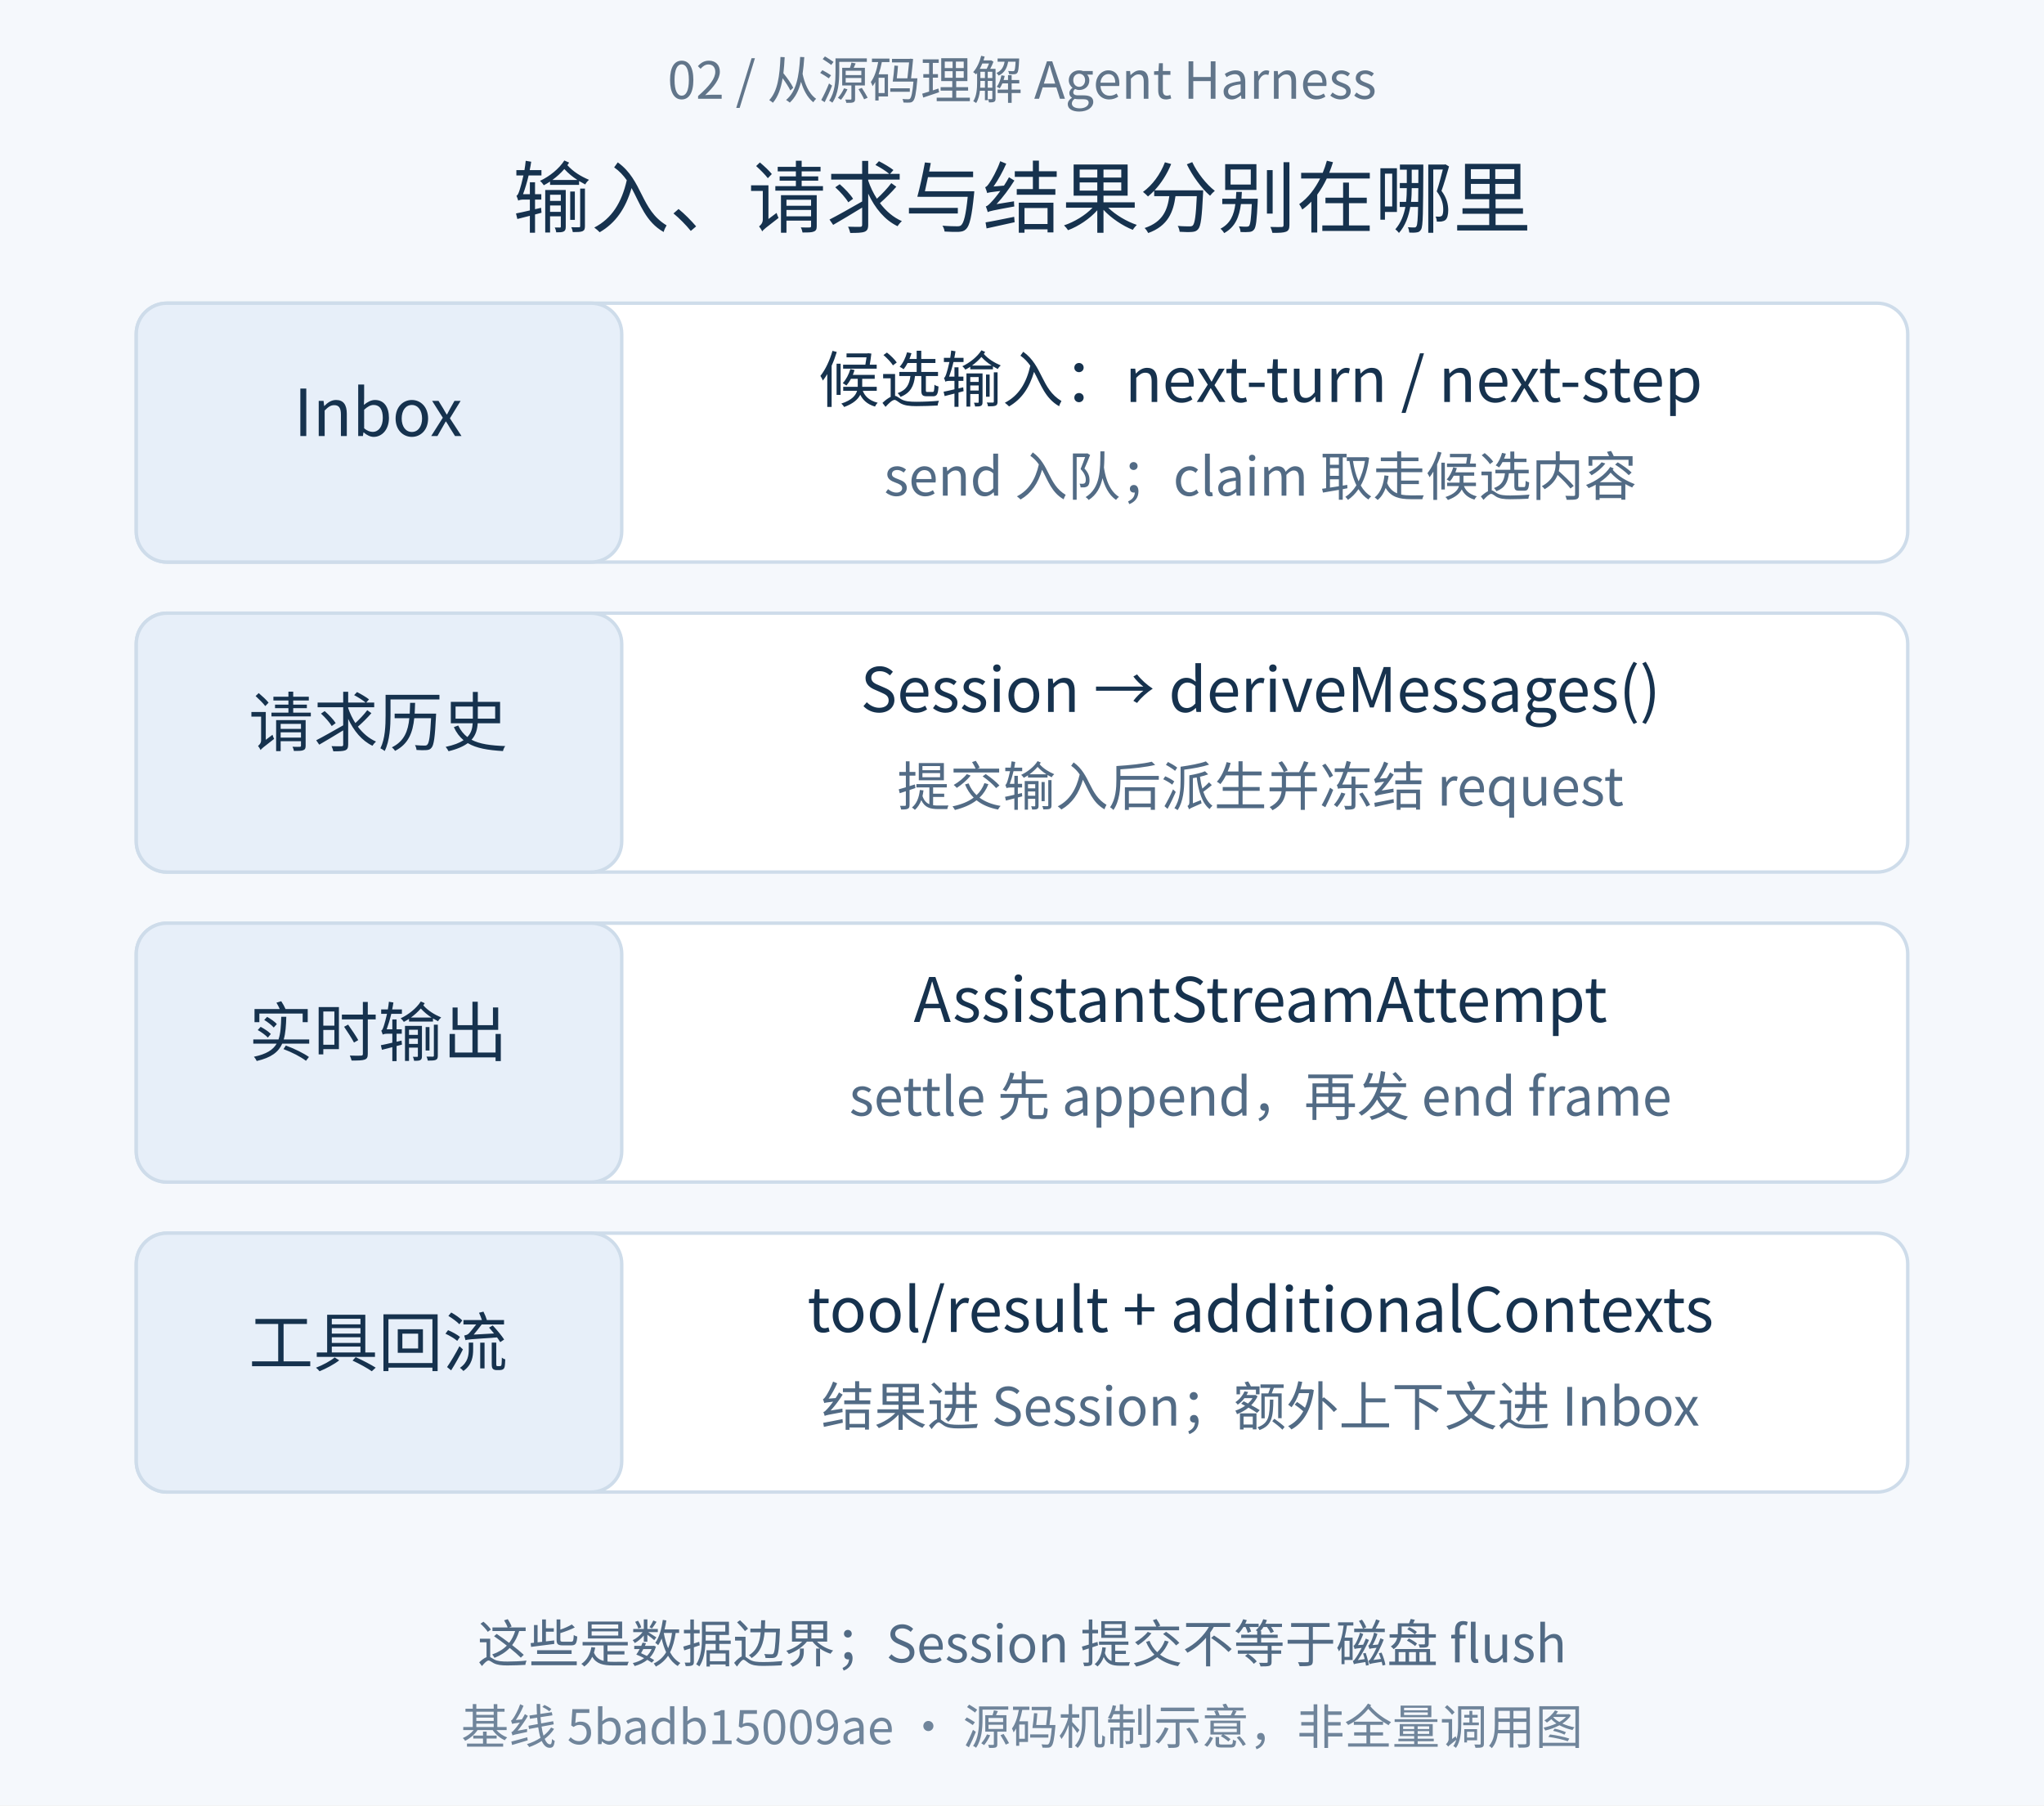
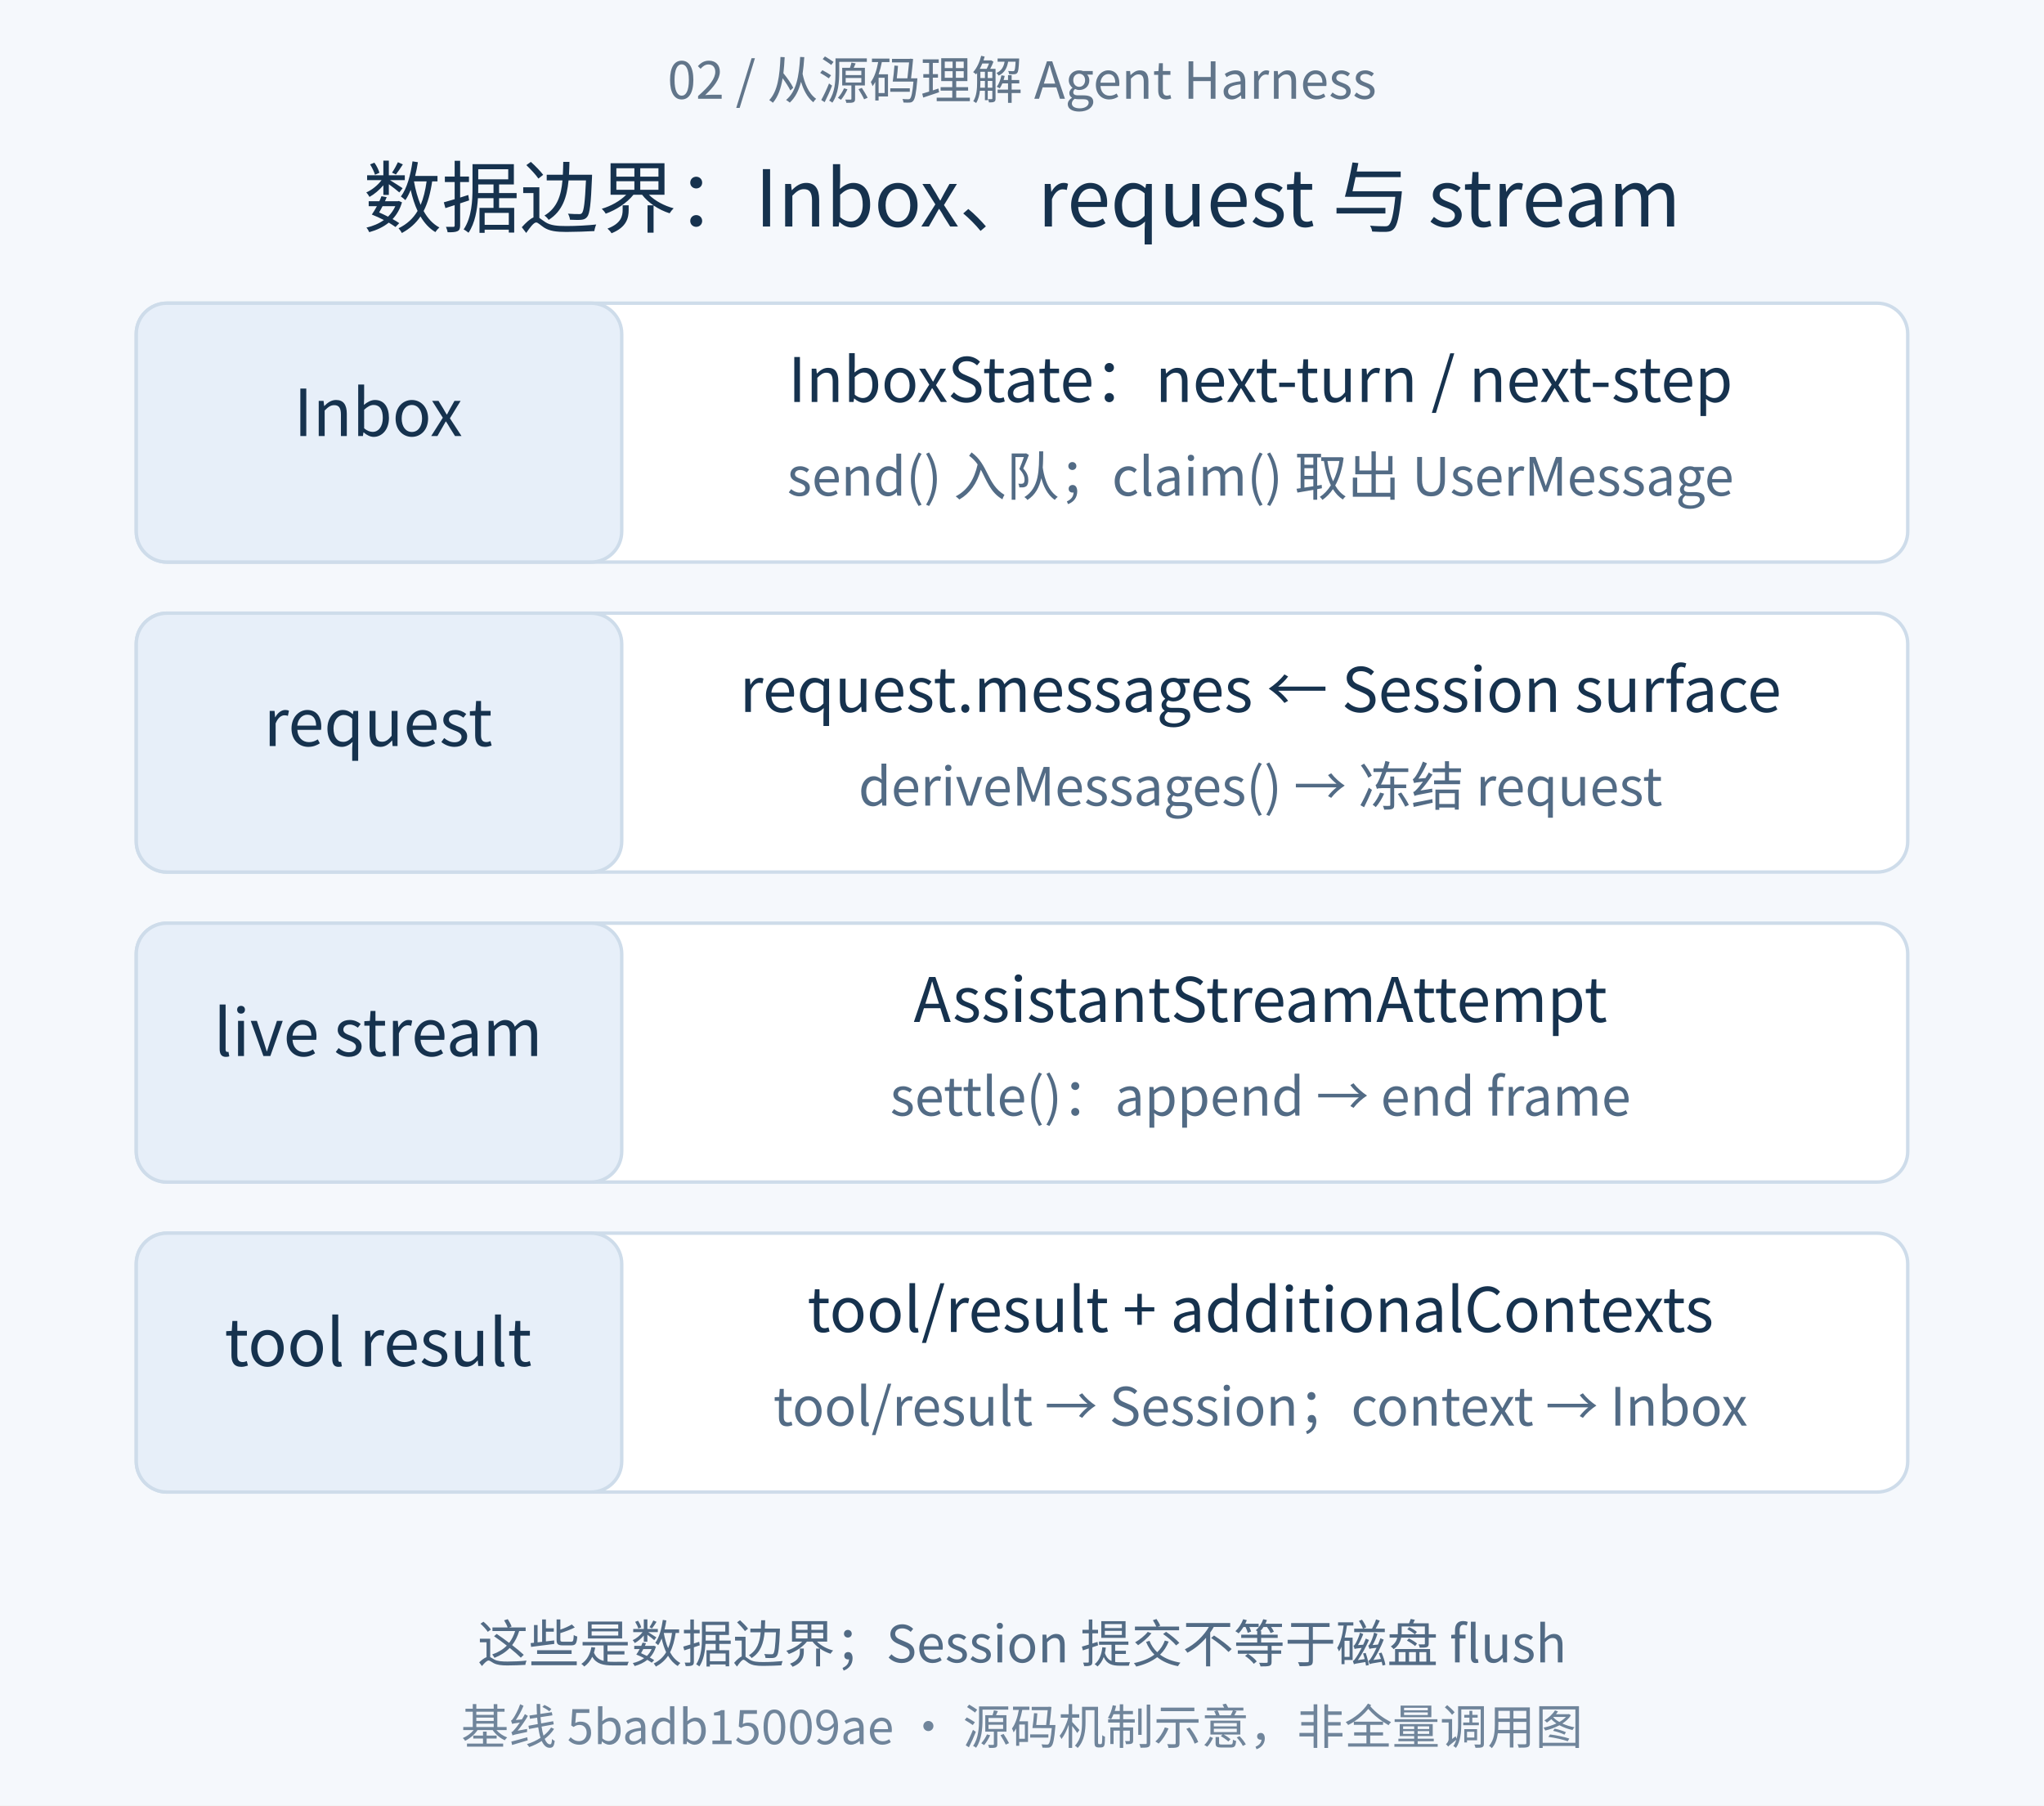
<svg xmlns="http://www.w3.org/2000/svg" width="1200" height="1060" viewBox="0 0 1200 1060">
  <rect width="100%" height="100%" fill="#f5f8fc" />
  <text x="600" y="58" text-anchor="middle" font-family="Heiti SC, PingFang SC, Noto Sans CJK SC, sans-serif" font-size="30" fill="#61758a">02 / 从源码理解 Agent Harness</text>
-   <text x="600" y="133" text-anchor="middle" font-family="Heiti SC, PingFang SC, Noto Sans CJK SC, sans-serif" font-size="46" fill="#16324e">输入、请求与结果分别在哪里</text>
+   <text x="600" y="133" text-anchor="middle" font-family="Heiti SC, PingFang SC, Noto Sans CJK SC, sans-serif" font-size="46" fill="#16324e">数据边界：Inbox、request 与 stream</text>
  <rect x="80" y="178" width="1040" height="152" rx="18" fill="#ffffff" stroke="#cedcea" stroke-width="2" />
  <rect x="80" y="178" width="285" height="152" rx="18" fill="#e7eff9" stroke="#cedcea" stroke-width="2" />
  <text x="222" y="256" text-anchor="middle" font-family="Heiti SC, PingFang SC, Noto Sans CJK SC, sans-serif" font-size="38" fill="#16324e">Inbox</text>
-   <text x="740" y="236" text-anchor="middle" font-family="Heiti SC, PingFang SC, Noto Sans CJK SC, sans-serif" font-size="36" fill="#16324e">候选输入：next-turn / next-step</text>
-   <text x="740" y="291" text-anchor="middle" font-family="Heiti SC, PingFang SC, Noto Sans CJK SC, sans-serif" font-size="31" fill="#526b85">send 入队；claim 取走候选内容</text>
+   <text x="740" y="236" text-anchor="middle" font-family="Heiti SC, PingFang SC, Noto Sans CJK SC, sans-serif" font-size="36" fill="#16324e">InboxState：next-turn / next-step</text>
+   <text x="740" y="291" text-anchor="middle" font-family="Heiti SC, PingFang SC, Noto Sans CJK SC, sans-serif" font-size="31" fill="#526b85">send() 入队；claim() 取出 UserMessage</text>
  <rect x="80" y="360" width="1040" height="152" rx="18" fill="#ffffff" stroke="#cedcea" stroke-width="2" />
  <rect x="80" y="360" width="285" height="152" rx="18" fill="#e7eff9" stroke="#cedcea" stroke-width="2" />
-   <text x="222" y="438" text-anchor="middle" font-family="Heiti SC, PingFang SC, Noto Sans CJK SC, sans-serif" font-size="38" fill="#16324e">请求历史</text>
-   <text x="740" y="418" text-anchor="middle" font-family="Heiti SC, PingFang SC, Noto Sans CJK SC, sans-serif" font-size="36" fill="#16324e">Session → deriveMessages()</text>
-   <text x="740" y="473" text-anchor="middle" font-family="Heiti SC, PingFang SC, Noto Sans CJK SC, sans-serif" font-size="31" fill="#526b85">提交输入后派生并冻结 request</text>
+   <text x="222" y="438" text-anchor="middle" font-family="Heiti SC, PingFang SC, Noto Sans CJK SC, sans-serif" font-size="38" fill="#16324e">request</text>
+   <text x="740" y="418" text-anchor="middle" font-family="Heiti SC, PingFang SC, Noto Sans CJK SC, sans-serif" font-size="36" fill="#16324e">request.messages ← Session surface</text>
+   <text x="740" y="473" text-anchor="middle" font-family="Heiti SC, PingFang SC, Noto Sans CJK SC, sans-serif" font-size="31" fill="#526b85">deriveMessages() → 冻结 request</text>
  <rect x="80" y="542" width="1040" height="152" rx="18" fill="#ffffff" stroke="#cedcea" stroke-width="2" />
  <rect x="80" y="542" width="285" height="152" rx="18" fill="#e7eff9" stroke="#cedcea" stroke-width="2" />
-   <text x="222" y="620" text-anchor="middle" font-family="Heiti SC, PingFang SC, Noto Sans CJK SC, sans-serif" font-size="38" fill="#16324e">实时输出</text>
+   <text x="222" y="620" text-anchor="middle" font-family="Heiti SC, PingFang SC, Noto Sans CJK SC, sans-serif" font-size="38" fill="#16324e">live stream</text>
  <text x="740" y="600" text-anchor="middle" font-family="Heiti SC, PingFang SC, Noto Sans CJK SC, sans-serif" font-size="36" fill="#16324e">AssistantStreamAttempt</text>
-   <text x="740" y="655" text-anchor="middle" font-family="Heiti SC, PingFang SC, Noto Sans CJK SC, sans-serif" font-size="31" fill="#526b85">settle 先 append，再发 end frame</text>
+   <text x="740" y="655" text-anchor="middle" font-family="Heiti SC, PingFang SC, Noto Sans CJK SC, sans-serif" font-size="31" fill="#526b85">settle()：append → end frame</text>
  <rect x="80" y="724" width="1040" height="152" rx="18" fill="#ffffff" stroke="#cedcea" stroke-width="2" />
  <rect x="80" y="724" width="285" height="152" rx="18" fill="#e7eff9" stroke="#cedcea" stroke-width="2" />
-   <text x="222" y="802" text-anchor="middle" font-family="Heiti SC, PingFang SC, Noto Sans CJK SC, sans-serif" font-size="38" fill="#16324e">工具回流</text>
+   <text x="222" y="802" text-anchor="middle" font-family="Heiti SC, PingFang SC, Noto Sans CJK SC, sans-serif" font-size="38" fill="#16324e">tool result</text>
  <text x="740" y="782" text-anchor="middle" font-family="Heiti SC, PingFang SC, Noto Sans CJK SC, sans-serif" font-size="36" fill="#16324e">tool/result + additionalContexts</text>
-   <text x="740" y="837" text-anchor="middle" font-family="Heiti SC, PingFang SC, Noto Sans CJK SC, sans-serif" font-size="31" fill="#526b85">结果进 Session；额外上下文进 Inbox</text>
+   <text x="740" y="837" text-anchor="middle" font-family="Heiti SC, PingFang SC, Noto Sans CJK SC, sans-serif" font-size="31" fill="#526b85">tool/result → Session；context → Inbox</text>
  <text x="600" y="976" text-anchor="middle" font-family="Heiti SC, PingFang SC, Noto Sans CJK SC, sans-serif" font-size="30" fill="#526b85">这些是数据边界；Session 提交不等于磁盘 flush</text>
  <text x="600" y="1024" text-anchor="middle" font-family="Heiti SC, PingFang SC, Noto Sans CJK SC, sans-serif" font-size="28" fill="#70859b">基线 5badb15009ae · 源码机制示意，非全量调用图</text>
</svg>
